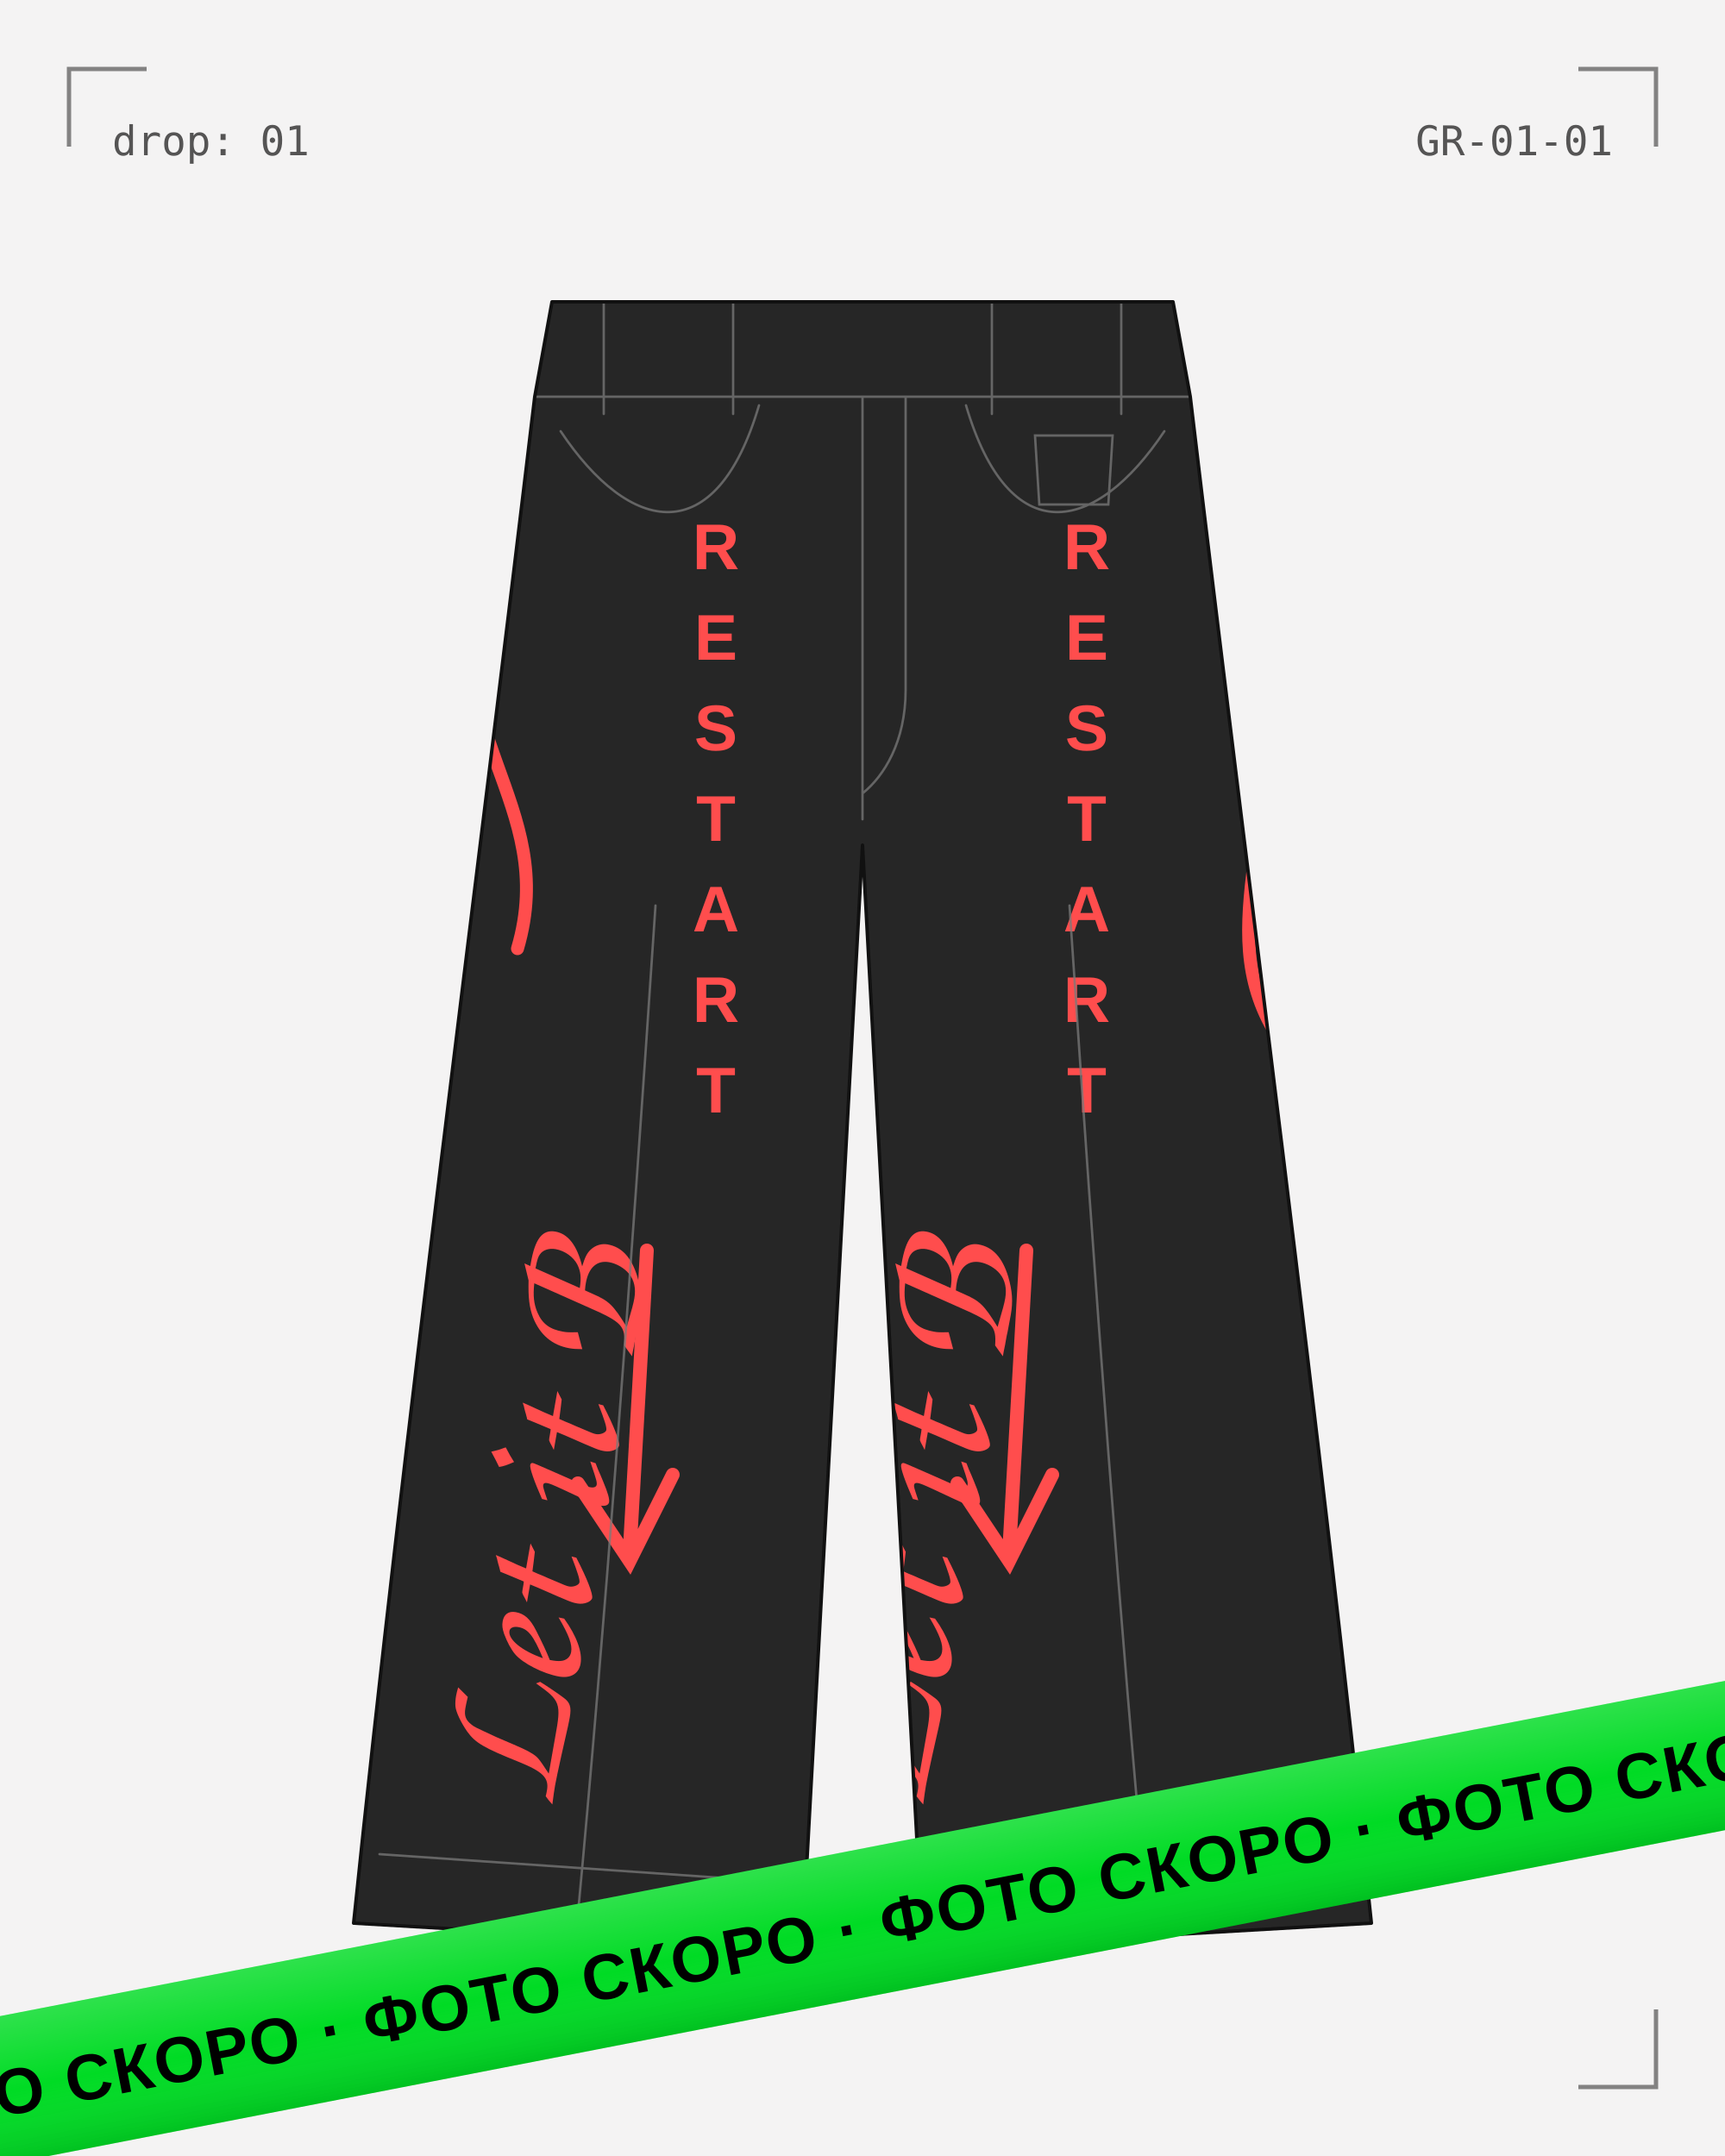
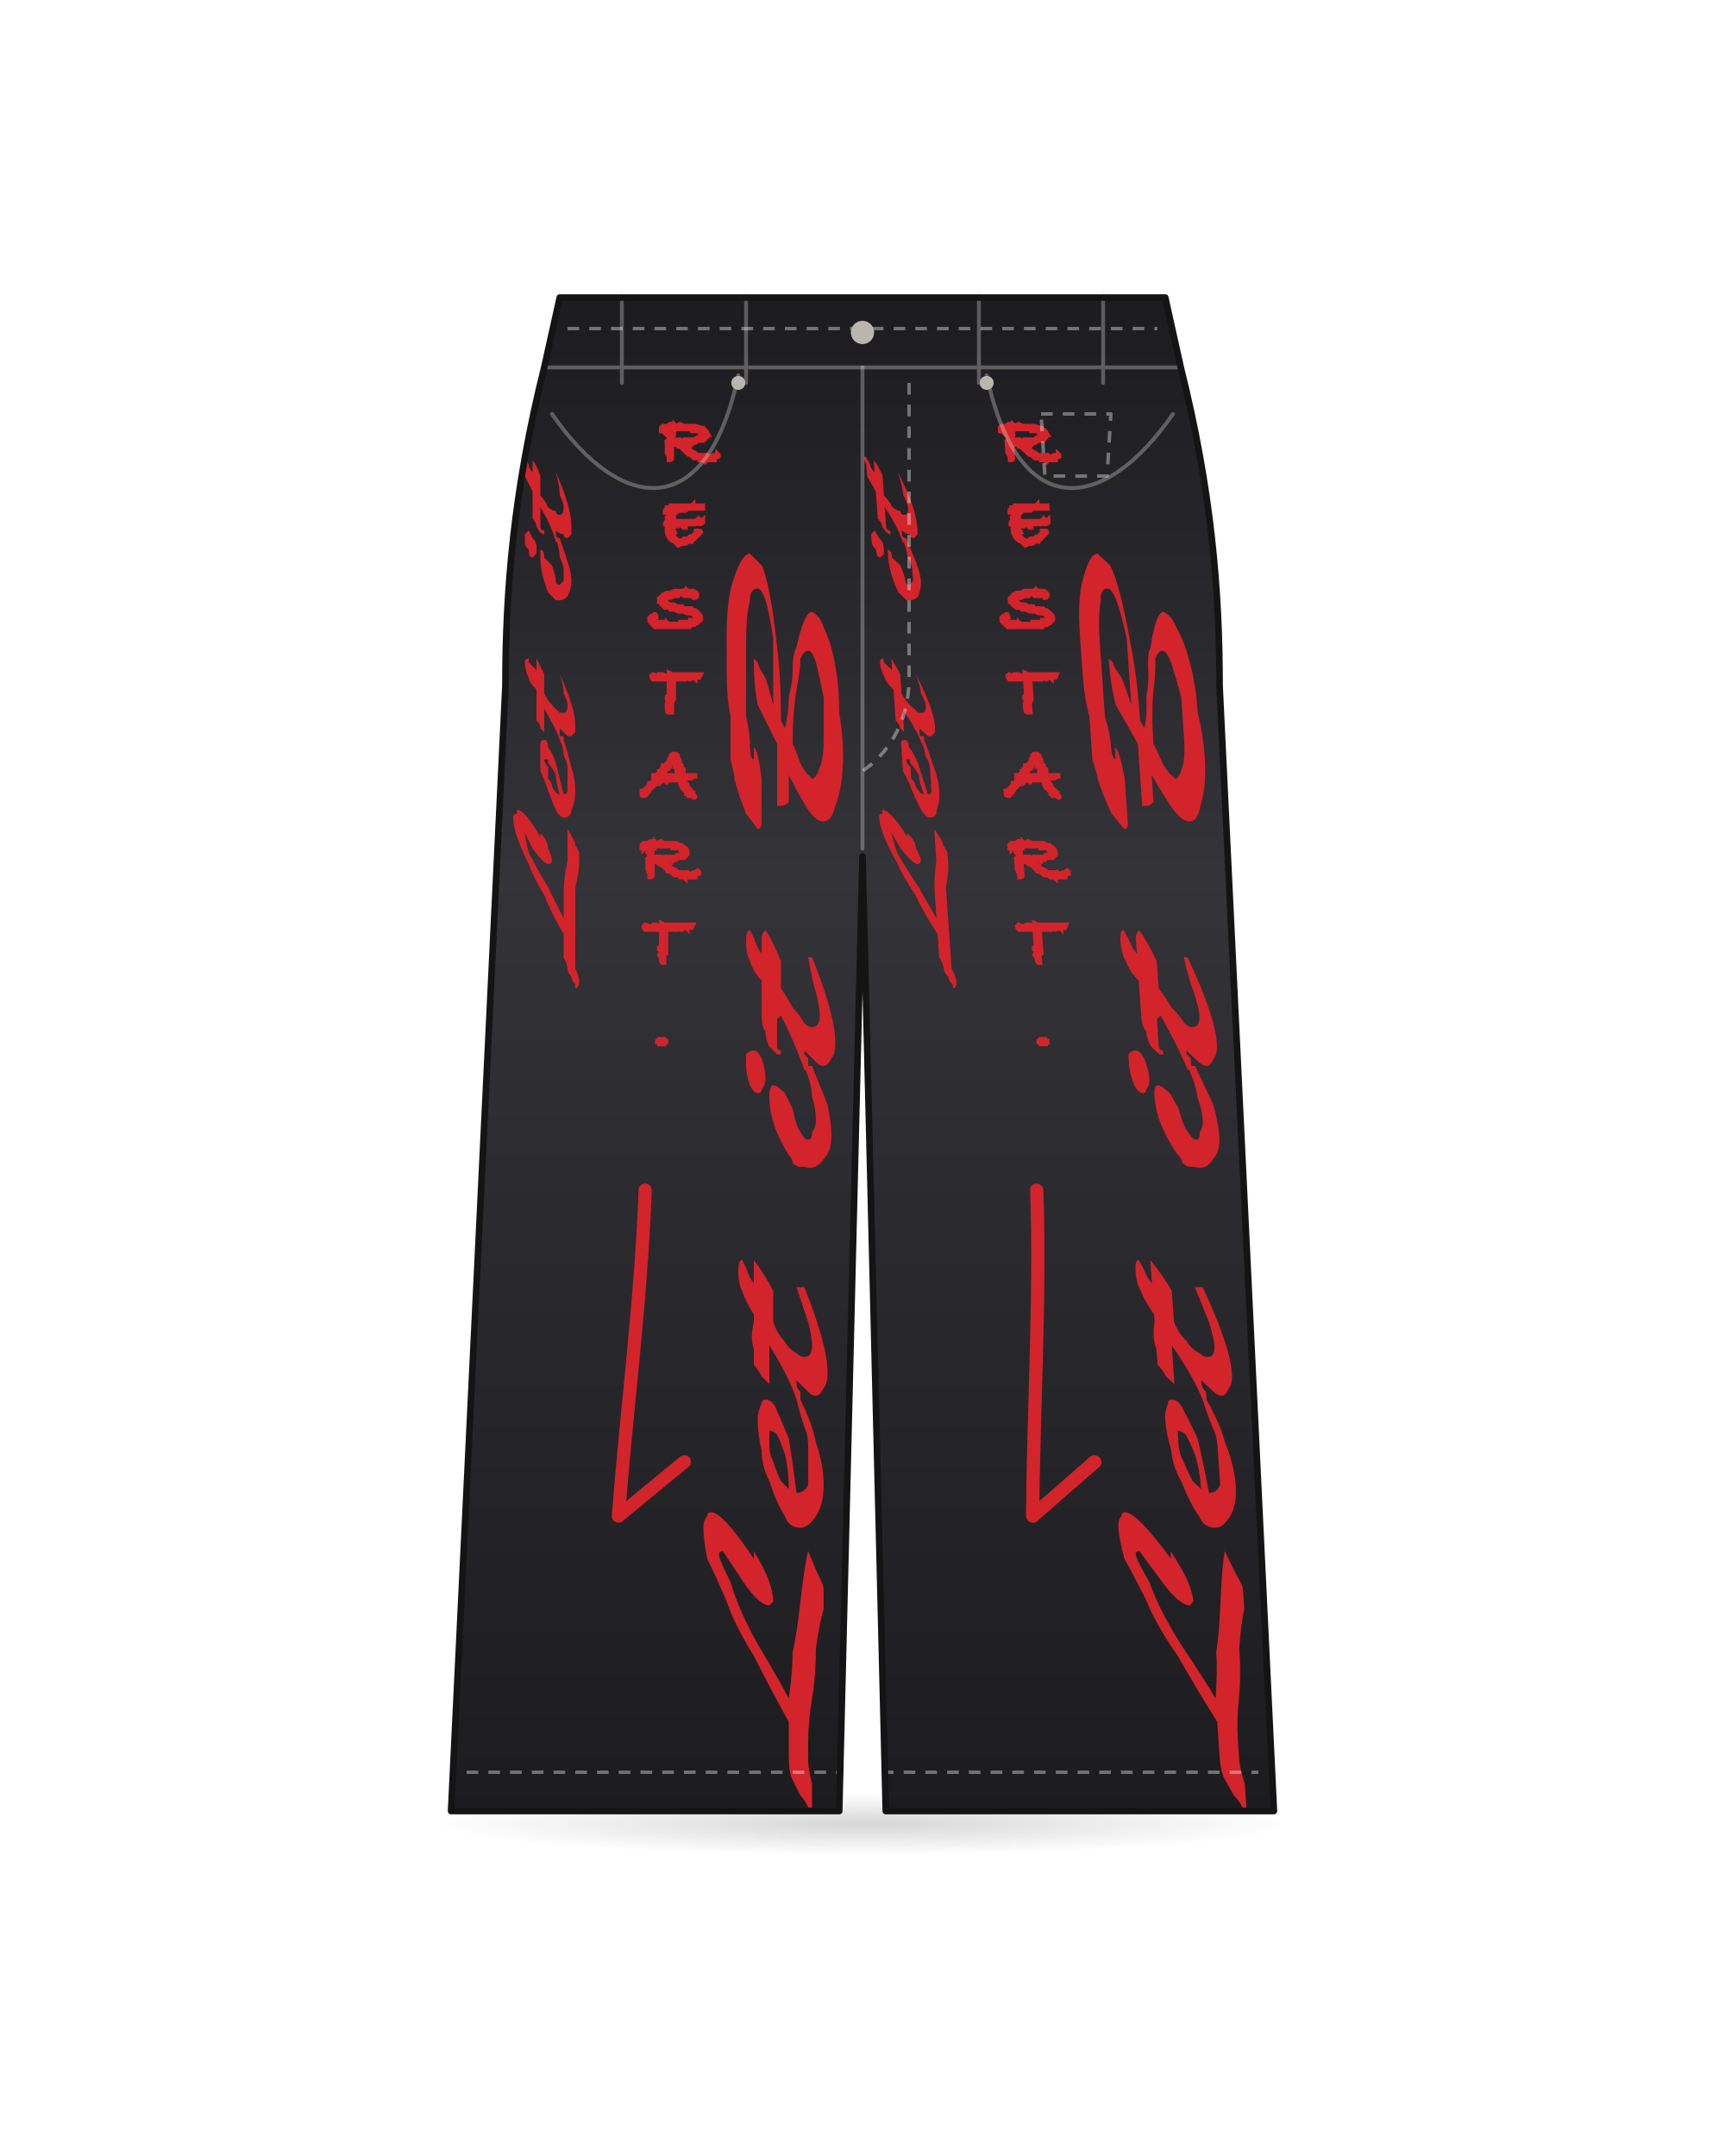
- <svg xmlns="http://www.w3.org/2000/svg" viewBox="0 0 400 500" width="800" height="1000">
-   <defs>
-     <filter id="soft" x="-20%" y="-20%" width="140%" height="140%">
-       <feGaussianBlur stdDeviation="9" />
-     </filter>
-     <linearGradient id="tapeShade" x1="0" y1="0" x2="0" y2="1">
-       <stop offset="0" stop-color="#fff" stop-opacity=".18" />
-       <stop offset=".5" stop-color="#fff" stop-opacity="0" />
-       <stop offset="1" stop-color="#000" stop-opacity=".12" />
+ <svg xmlns="http://www.w3.org/2000/svg" xmlns:xlink="http://www.w3.org/1999/xlink" viewBox="0 0 400 500" width="800" height="1000">
+   <radialGradient id="sh">
+     <stop offset="0" stop-color="#000" stop-opacity=".16" />
+     <stop offset="1" stop-color="#000" stop-opacity="0" />
+   </radialGradient>
+   <ellipse cx="200" cy="423" rx="99" ry="7.2" fill="url(#sh)" />
+   <g id="art" transform="translate(200 420) scale(0.9) translate(-200 -452)">
+     <linearGradient id="wash" x1="0" y1="0" x2="0" y2="1">
+       <stop offset="0" stop-color="#1C1C1F" />
+       <stop offset=".38" stop-color="#333338" />
+       <stop offset="1" stop-color="#1C1C1F" />
    </linearGradient>
-   </defs>
-   <rect width="400" height="500" fill="#F4F3F3" />
-   <path d="M16 34 L16 16 L34 16 M366 16 L384 16 L384 34 M16 466 L16 484 L34 484 M366 484 L384 484 L384 466" fill="none" stroke="#111" stroke-width="1" opacity=".5" />
-   <text x="26" y="36" font-family="Menlo,'SF Mono',ui-monospace,monospace" font-size="9.5" fill="#111" opacity=".7">drop: 01</text>
-   <text x="374" y="36" text-anchor="end" font-family="Menlo,'SF Mono',ui-monospace,monospace" font-size="9.5" fill="#111" opacity=".7">GR-01-01</text>
-   <clipPath id="cl">
-     <path d="M128 70 L272 70 L276 92 C290 210 306 330 318 446 L214 452 L200 196 L186 452 L82 446 C94 330 110 210 124 92 Z" />
-   </clipPath>
-   <path d="M128 70 L272 70 L276 92 C290 210 306 330 318 446 L214 452 L200 196 L186 452 L82 446 C94 330 110 210 124 92 Z" fill="#262626" />
-   <g clip-path="url(#cl)">
-     <text x="166" y="132" font-family="'Arial Black','Helvetica Neue',Arial,sans-serif" font-size="15" font-weight="900" fill="#FF4D4D" text-anchor="middle">R</text>
-     <text x="166" y="153" font-family="'Arial Black','Helvetica Neue',Arial,sans-serif" font-size="15" font-weight="900" fill="#FF4D4D" text-anchor="middle">E</text>
-     <text x="166" y="174" font-family="'Arial Black','Helvetica Neue',Arial,sans-serif" font-size="15" font-weight="900" fill="#FF4D4D" text-anchor="middle">S</text>
-     <text x="166" y="195" font-family="'Arial Black','Helvetica Neue',Arial,sans-serif" font-size="15" font-weight="900" fill="#FF4D4D" text-anchor="middle">T</text>
-     <text x="166" y="216" font-family="'Arial Black','Helvetica Neue',Arial,sans-serif" font-size="15" font-weight="900" fill="#FF4D4D" text-anchor="middle">A</text>
-     <text x="166" y="237" font-family="'Arial Black','Helvetica Neue',Arial,sans-serif" font-size="15" font-weight="900" fill="#FF4D4D" text-anchor="middle">R</text>
-     <text x="166" y="258" font-family="'Arial Black','Helvetica Neue',Arial,sans-serif" font-size="15" font-weight="900" fill="#FF4D4D" text-anchor="middle">T</text>
-     <text x="252" y="132" font-family="'Arial Black','Helvetica Neue',Arial,sans-serif" font-size="15" font-weight="900" fill="#FF4D4D" text-anchor="middle">R</text>
-     <text x="252" y="153" font-family="'Arial Black','Helvetica Neue',Arial,sans-serif" font-size="15" font-weight="900" fill="#FF4D4D" text-anchor="middle">E</text>
-     <text x="252" y="174" font-family="'Arial Black','Helvetica Neue',Arial,sans-serif" font-size="15" font-weight="900" fill="#FF4D4D" text-anchor="middle">S</text>
-     <text x="252" y="195" font-family="'Arial Black','Helvetica Neue',Arial,sans-serif" font-size="15" font-weight="900" fill="#FF4D4D" text-anchor="middle">T</text>
-     <text x="252" y="216" font-family="'Arial Black','Helvetica Neue',Arial,sans-serif" font-size="15" font-weight="900" fill="#FF4D4D" text-anchor="middle">A</text>
-     <text x="252" y="237" font-family="'Arial Black','Helvetica Neue',Arial,sans-serif" font-size="15" font-weight="900" fill="#FF4D4D" text-anchor="middle">R</text>
-     <text x="252" y="258" font-family="'Arial Black','Helvetica Neue',Arial,sans-serif" font-size="15" font-weight="900" fill="#FF4D4D" text-anchor="middle">T</text>
-     <text transform="translate(128 420) rotate(-80)" font-family="'Snell Roundhand','Brush Script MT',cursive" font-size="46" fill="#FF4D4D">Let it B</text>
-     <text transform="translate(214 420) rotate(-80)" font-family="'Snell Roundhand','Brush Script MT',cursive" font-size="46" fill="#FF4D4D">Let it B</text>
-     <path d="M150 290 L146 360 M134 344 L146 362 L156 342" fill="none" stroke="#FF4D4D" stroke-width="3.2" stroke-linecap="round" />
-     <path d="M238 290 L234 360 M222 344 L234 362 L244 342" fill="none" stroke="#FF4D4D" stroke-width="3.2" stroke-linecap="round" />
-     <path d="M112 130 C100 170 130 186 120 220 M290 150 C300 190 280 214 296 240" fill="none" stroke="#FF4D4D" stroke-width="3" stroke-linecap="round" />
-   </g>
-   <path d="M124 92 L276 92 M140 70 L140 96 M170 70 L170 96 M230 70 L230 96 M260 70 L260 96 M200 92 L200 190 M210 92 L210 160 C210 172 205 180 200 184 M130 100 C146 124 166 128 176 94 M270 100 C254 124 234 128 224 94 M240 101 L258 101 L257 117 L241 117 Z M88 430 L189 437 M211 437 L312 430 M152 210 C146 300 140 380 134 444 M248 210 C254 300 260 380 266 444" fill="none" stroke="#7a7a7a" stroke-width="1.1" stroke-linecap="round" vector-effect="non-scaling-stroke" opacity=".75" />
-   <path d="M128 70 L272 70 L276 92 C290 210 306 330 318 446 L214 452 L200 196 L186 452 L82 446 C94 330 110 210 124 92 Z" fill="none" stroke="#111111" stroke-width="1.6" stroke-linejoin="round" vector-effect="non-scaling-stroke" />
-   <g transform="rotate(-11 200 446)">
-     <rect x="-80" y="429" width="560" height="34" fill="#00DB24" />
-     <rect x="-80" y="429" width="560" height="34" fill="url(#tapeShade)" />
-     <text x="-40" y="452" font-family="'Arial Black','Helvetica Neue',Arial,sans-serif" font-weight="900" font-size="15" letter-spacing=".5" fill="#000">  ФОТО СКОРО  ·  ФОТО СКОРО  ·  ФОТО СКОРО  ·  ФОТО СКОРО  ·  ФОТО СКОРО  ·  ФОТО СКОРО  ·</text>
+     <path d="m122 62h156l4 18c8 32 10 58 10 82l14 290h-100l-6-246-6 246h-100l14-290c0-24 2-50 10-82z" fill="url(#wash)" />
+     <clipPath id="k1">
+       <path d="m122 62h156l4 18c8 32 10 58 10 82l14 290h-100l-6-246-6 246h-100l14-290c0-24 2-50 10-82z" />
+     </clipPath>
+     <g clip-path="url(#k1)">
+       <g id="lp">
+         <path d="m163 103q0 0-1 .5v.5h-.5-.5-.5-.5q0 0 0 0l-.5.5-.5-.5q0 0 0 0 0 0 0 0h-1q0-.5-.5-.5 0 0-.5 0h-.5q0 0-.5-.5 0 0 0 0-.5-.5-1-.5 0 0-.5-.5-.5-.5-.5-.5l-.5-.5-.5-.5h-.5v-.5h-.5q0 0 0 0 0 0-.5 0 0 0 0-.5v-.5q0 0 .5-.5h.5q0 0 0 0h.5q0 .5 0 .5.5 0 1-.5 0 0 .5 0 .5 0 1 0h.5.5.5q0-.5.5-.5h.5l.5-.5q.5 0 .5 0 0 0 0 0l-.5-.5h-.5q0-.5-.5-.5h-.5-.5-.5v-.5h-1-.5-1-.5-.5-.5l-.5.5q0 0 0 0 0 0 0 0 0 0 0 0v1q-.5.5-.5.5 0 .5.5.5l-.5.5.5.5-.5.5q0 0 0 .5 0 .5 0 .5v.5 1 .5.5q0 .5-1 .5v-1l-.5-1q0 0 0-.5 0 0 0 0 0-.5 0-.5 0 0 .5-.5-.5 0-.5 0 0-.5 0-.5v-.5q.5 0 .5 0 0 0-.5-.5l.5-.5v-.5l-.5-.5.5-.5-.5-.5-.5.5q-.5-.5-1-.5 0-.5 0-.5 0-.5 0-.5l.5-.5h1 .5q0-.5.5-.5h.5l.5.5v-.5l.5.5 1-.5 1 .5h1.5.5 1l1.5.5h.5v.5h.5q.5.5 1 1.5-.5 0-.5.5l-1 1h-.5q0 0-.5 0h-.5l-.5.5q0 0-.5 0l-.5.5v-.5l-.5.5v-.5q0 0 0 .5l-.5-.5-.5.5 1 .5v.5l.5.5 1 .5.5.5h.5.5.5.5v.5l.5-.5.5.5 1-.5h.5.5v-.5q.5.5.5.5 0 .5 0 .5zm-4 16.5q0 0 0 .5-.5.5-1 .5 0 0 0 0 0-.5-.5-.5l-.5.5h-.5-.5-.5q-.5 0-.5 0h-.5v.5l-.5-.5v.5l-.5-.5v.5q-.5-.5-.5-.5-.5 0-.5.5h-1-.5l.5 1h-.5l.5.5h-.5q.5.5.5.5v.5l.5.5q.5.5 1 .5 0 0 0 0 0 0 0 0 0 0 0 0h.5q0 0 .5-.5h.5.5l.5-.5h.5l.5-.5q.5 0 .5-1h.5.5q0 0 0 0 .5 0 .5.5l-1 1-.5.5-.5.5h-.5v.5h-1l-.5.5h-.5-.5l-1 .5-.5-.5-.5-.5q-1.5-.5-2-2.5v-.5-.5-.5l-.5-.5q0-.5.5-1 0 0 0 0v-1l.5-.5v-.5h-.5q0 0-.5 0 0-.5 0-.5 0-.5.5-.5v-.5q.5 0 .5 0 .5 0 .5 0v-.5h1v.5q.5-.5.5-.5h.5q.5 0 .5 0h.5q0 0 0 0 .5 0 .5 0h1.5.5l.5-.5v.5h.5.5 1 .5q0 0 0 .5 0 .5 0 .5 0 0-.5 0h-.5q0 0-.5 0 0 0 0 0-.5 0-.5 0 0 0 0 0-.5 0-1 0 0 0-.5 0 0 0 0 0h-.5q0 0 0 0 0 0-.5.5h-.5-.5-.5-.5l-.5.5v-.5l-.5.5-.5.5h.5v.5.5q-.5.5-.5.5 0 0 .5 0 0 0 0 0 .5 0 .5 0h.5.5.5q0 0 0 0 .5 0 .5 0 0 0 .5 0 0 0 0 0 0 0 0 0h.5q-.5 0-.5 0 .5 0 1 0 0 0 .5 0 .5 0 .5 0 0 0 .5 0 .5-.5.5-.5.5 0 .5.5v-.5l.5.5.5-.5zm-.5 25.5q0 0-.5.5 0 0-.5.5 0 0-.5 0 0 .5-.5.5 0 0-.5 0h-.5v.5h-.5-.5q0 0-.5 0 0 0 0 0 0 0 0 0h-.5-.5-.5q-.5 0-.5 0h-1-1-.5q0 0-.5 0 0 0-.5 0h-.5q-1 0-1 0v-.5q0 0-.5.5l-.5-.5-.5-.5q0 0-.5-.5 0 0 0-.5 0 0 0-.5l.5-.5h.5q0-.5.5-.5.5 0 .5 1-.5 0-.5.5 0 0-.5 0h.5v.5h1 .5 1l.5.5v-.5q0 0 .5.5h.5q.5 0 .5 0 0 0 .5 0 0 0 .5 0 0 0 0 0 0 0 .5 0 0 0 .5 0v-.5h.5.5q.5 0 1 0 0 0 .5 0 0 0 0 0 0 0 0 0v-.5h.5q0 0 .5 0 .5-.5.5-.5 0 0 0 0 0 0-1-1h-.5q0 0-.5 0 0 0 0 0-.5 0-1-.5 0 0-.5 0 0 0 0 0h-.5q-.5 0-.5 0l-1-.5h-.5-.5l-.5-.5q-.5 0-1 0-.5-.5-.5-.5l-.5-.5v-.5h-.5v-1l.5-.5q.5 0 .5 0 0-.5 0-.5l1-.5q0 0 0 0 .5 0 1 0 1-.5 1-.5h.5.5q0 0 0 0 .5 0 .5 0 .5 0 .5 0h.5l.5-.5q0 0 .5.5.5 0 .5 0 .5 0 1 0 1 .5 1 1 0 1-1 1v-.5q-.5 0-.5 0 0 0 0 0h-.5-.5-.5-.5l-.5-.5q-1 0-1 .5-.5 0-.5 0 0 0 0 0h-.5l-1 .5h-.5-.5v.5h-.5q0 0 0 .5h.5l1 .5h.5q1 0 1 .5 0 0 .5 0h.5.5v.5h.5q0 0 .5 0 0 0 0 0 .5 0 1 0h.5l.5.5h.5l.5.5q.5.5.5.5.5.5.5 1 0 0 0 0 0 0 0 .5zm0 14-.5 1h-.5-.5v.5l-.5-.5-1 .5-.5-.5q-.5.5-.5.5h-1q-.5 0-.5 0-.5 0-1 0h-.5v1 .5.5q0 1 0 1v1 .5h-.5l.5.5-.5 1q0 0 0 .5 0-.5 0 0 0 0 0 0 0 0 0 0 0 .5 0 .5v.5q0 0 0 0 0 0 0 .5 0 0 0 .5-.5 0-.5 0 0 0 0 0h-.5q-.5 0-.5-1 .5 0 .5 0 0-.5-.5-.5 0-.5 0-.5 0-.5 0-.5l.5-.5q-.5-.5-.5-.5 0 0 0 0 0-.5 0-.5 0 0 0 0 0-.5.5-.5 0-.5 0-.5 0 0 0 0 0 0 0 0 0-.5 0-.5 0-.5 0-.5v-.5-.5-1-.5h-.5q-.5 0-1 0h-1-1-.5q-.5-.5-.5-1 0 0 0 0l.5-.5 1.5.5v-.5h1l1 .5.5-.5v-.5l1 .5h.5.5q1 0 1 0 .5 0 .5 0 0 0 .5 0 0 0 0 0h.5.5.5.5 1 .5zm-1.5 31.5q0 .5-.5.5l-.5-.5h-.5-.5v-.5h-.5v-.5l-.5-.5v-.5h-.5l-.5-1v-.5-.5h-.5-.5-.5q0 0-.5 0 0 0 0 0h-.5-.5l-.5.5-.5-.5q0 0-.5 0l-.5.5v-.5h-.5q-.5.5-.5 1h-.5q-.5 1-1 1l-.5 1-.5.5-.5.5q-.5 0-.5 0-.5 0-.5-.5v-.5-.5h.5l.5-.5q0 0 0 0 .5-.5.5-.5.5-.5.5-1h.5l.5-.5q0-.5 0-1v-.5h1q0-.5.5-.5v-.5h.5q0 0 0 0 0-.5 0-.5.5-.5.5-1h.5l.5-.5.5-.5v-.5q.5-.5.5-.5v-.5q.5-.5.5-.5h.5.5l.5.5v.5q0 0 0 0 .5.5.5 1v.5l.5.5v.5l.5.5v.5.5q0 .5 0 .5 0 0 0 0 .5 0 .5 0h.5q0 0 .5 0 0 0 0 0 0 0 .5 0 0 0 .5 0h.5q0 0 0 .5 0 0 0 0h-.5l-.5.5h-.5-.5-.5v.5.5l.5.5v.5l.5.5.5.5v.5h.5v.5zm-4.5-5.5q0-.5 0-.5h-.5v-1-.5h-.5v-1h-.5l-.5.5v.5h-.5v.5h-.5q0 .5-.5 1v.5h-.5.5q.5 0 .5 0 0 0 .5 0 0 0 0 0 .5 0 .5 0 .5 0 .5 0h.5l.5.5q.5 0 .5-.5 0 0 0 0 0 0 0 0zm5.5 25.5q0 0-1 .5v.5h-.5-.5-.5-.5q0 0-.5 0v.5l-.5-.5q0 0 0 0 0 0 0 0h-1q-.5-.5-.5-.5-.5 0-.5 0h-.5q0 0-.5-.5 0 0 0 0-.5-.5-1-.5-.5 0-.5-.5-.5-.5-.5-.5l-.5-.5-1-.5-.5-.5q0 0 0 0-.5 0-.5 0 0 0 0-.5v-.5q0 0 .5-.5h.5q0 0 0 0h.5q0 .5 0 .5.5 0 1-.5 0 0 .5 0 .5 0 1 0h.5 1q0-.5.5-.5h.5l.5-.5q.5 0 .5 0 0 0-.5 0l-.5-.5q0-.5-.5-.5h-.5-.5-.5v-.5h-1-.5-.5-.5-.5-.5-.5-.5v.5q-.5 0-.5 0 0 0 0 0 0 0 0 0v1q0 .5 0 .5 0 .5.5.5l-.5.5v.5.5q0 0 0 .5 0 .5 0 .5v.5 1 .5.5q0 .5-1 .5v-1l-.5-1q0 0 0-.5 0 0 0 0 0-.5 0-.5 0 0 0-.5 0 0 0 0 0-.5 0-.5v-.5q.5 0 .5 0 0 0-.5-.5l.5-.5h-.5.5v-.5l-.5-.5v-.5-.5h-.5l-.5.5q0-.5-.5-.5 0-.5 0-.5 0-.5 0-.5l.5-.5h.5 1q0-.5.5-.5h.5l.5.5v-.5l.5.5 1-.5 1 .5h1.5.5.5.5l1 .5h.5l.5.5q1 .5 1 1.5 0 0 0 .5l-1 1h-.5q-.5 0-.5 0h-.5l-.5.5q-.5 0-.5 0l-.5.5v-.5h-.5v.5-.5q0 0-.5.5v-.5l-.5.5.5.5.5.5v.5h.5l1 .5.5.5h.5.5.5.5v.5l.5-.5.5.5 1-.5h.5l.5-.5q.5.5.5.5 0 .5 0 .5zm-1.5 13-.5 1h-.5-.5v.5l-.5-.5-1 .5-.5-.5q0 .5-.5.5h-1q-.5 0-.5 0-.5 0-1 0h-.5v1 .5.5q0 1 0 1v1 .5.5 1h-.5q0 0 0 .5 0-.5 0 0 0 0 0 0 0 0 0 0 0 .5 0 .5v.5q0 0 0 0 0 0 0 .5 0 0 0 .5-.5 0-.5 0 0 0 0 0-.5 0-.5-1 0 0 0 0 0-.5 0-.5-.5-.5-.5-.5 0-.5.5-.5v-.5q-.5-.5-.5-.5 0 0 0 0 0-.5 0-.5 0 0 .5 0 0-.5 0-.5 0-.5 0-.5 0 0 0 0 0 0 0 0 0-.5 0-.5 0-.5 0-.5v-.5-.5-1-.5h-.5q-.5 0-1 0h-1-1-.5q-.5-.5-.5-1 0 0 0 0l.5-.5 1.5.5.5-.5h1l.5.5.5-.5v-.5l1 .5h.5.5q1 0 1 0 .5 0 .5 0 0 0 .5 0 0 0 0 0h.5.5.5.5.5.5.5zm-7 30.5h-.5v.5h-.5q0 0-.5 0 0 0-.5 0 0 0 0 0 0 0 0-.5h-.5v-.5q0 0 .5-.5.5 0 .5 0h.5q.5 0 .5 0v.5h.5v.5z" fill="#D3232B" stroke="#D3232B" stroke-width=".9" />
+         <path d="m144 292c-1 28-4.9 58-6.9 84l17-14" fill="none" stroke="#D3232B" stroke-width="3.4" stroke-linecap="round" stroke-linejoin="round" />
+         <path d="m172 387v-2q3 5 4 8 1 3 1 5-1 1-1 1-3 0-8-8-4-6-4-6-1 0-1 1 0 1 3 7 2 7 7 16 6 10 8 14 1-7 1-12 1-4 2-13 1-9 2-13 2 5 3 7 1 2 1 3 0 1 0 5-1 3-2 10 0 7-1 13-1 6-1 11 0 3 0 5 0 2 1 6 0 3 0 5 0 2 0 2-1 0-1-1-1-2-2-3-1-2-2-4-1-2-1-6 0-3 0-9-5-9-9-17-5-8-7-14-3-7-5-11-1-5-1-8 0-2 1-3 0-1 1-1 3 0 11 12zm11-17q2 0 3-2 0-2 0-4 0-3 0-6 0-3-1-5-1-3-2-7h1q3 6 4 11 2 6 2 11 0 5-2 8-2 3-4 3-3 0-4-3-2-3-4-9-2-4-2-8-1-4-1-8 0-2 1-4 0-1 1-1 2 0 3 3 1 2 3 7 1 6 2 14zm-2-1q0-5-1-9-1-3-2-5-1-1-2-1 0 0 0 1 0 1 0 3 0 2 1 4 1 3 2 5 1 1 2 2zm-9-43v-2q-2-3-3-6-1-2-1-5 0-3 1-3 0 0 1 2 1 3 2 4 0-2 0-3 0-2 0-3 3 4 5 8 0 2 0 3 0 1 0 2 0 1 0 3 1 3 3 5 1 2 3 3 1 1 2 1 2 0 2-3 0-2-1-6-1-3-3-9h2q6 15 6 22 0 3-1 4-1 2-2 2-1 0-2-1-1-1-3-3 0 1 0 1 0 1 1 2 0 0 0 1 0 0 0 1h-1q-2-6-7-14 0 1 0 2 0 0 0 1 0 3 0 5 0 1 0 1 0 1 0 1 0 0 0 0 0 0-2-2-1-2-2-3 0-2 0-4-1-3 0-7zm3-63q0 2-1 3 0 1-1 1-1 0-2-2-1-3-1-5 0-2 0-3 1-1 2-1 1 0 2 2 1 3 1 5zm10-3h2q2 5 4 10 1 5 1 8 0 4-2 6-2 3-5 2 0 0-1 0-1 0-2-1 0-1-1-2-5-8-5-15 0-3 1-3 1 0 3 2 1 2 2 4 1 5 2 6 1 2 2 2 1 0 1-2 1-1 1-3 0-3-1-6 0-3-2-8zm-11-19v-3q-2-2-3-5-1-2-1-5 0-3 1-3 0 0 1 2 1 3 2 4 0-2 0-4 0-1 1-2 2 3 4 8 0 2 0 3 0 1 0 2 0 1 0 2 2 3 3 5 2 2 3 4 1 1 2 1 2 0 2-3 0-2-1-6-1-3-2-9h1q6 15 6 22 0 3-1 4-1 2-2 2-1 0-2-1-1-1-3-3 0 0 0 1 1 1 1 1 0 1 0 2 0 0 1 1h-2q-2-6-6-14-1 1-1 1 0 1 0 2 0 3 0 5 0 1 1 1 0 1 0 1 0 0-1 0 0 0-2-2-1-2-1-4-1-1-1-4 0-2 0-6zm5-70 1 2q1-4 1-8 1-4 1-7 0-4 1-6 2-9 4-9 2 1 3 4 2 4 3 10 1 5 1 12 1 6 1 11 0 8-2 13-1 4-3 4-2 0-4-3-2-3-5-9 0 5 0 7-1 1-2 1 0 0-1 0 0-1 0-2 0-1 0-5 0-3 0-9-3-6-5-10-1-5-1-11 0 0 0-1 0 0 0 0 0 0 1 1 0 1 2 4 1 3 2 7 0-11 0-17-1-7-2-10-1-3-2-3-2 0-2 3-1 4-1 11 0 4 0 9 0 5 0 10 1 4 1 7 0 4 1 4 0 0 0-1 0-2 0-2 1 0 2 8 0 8 0 11 0 2-1 2 0 0-3-4-2-5-3-9 0-1-1-5 0-5 0-11-1-5-1-11 0-6 0-10 0-10 2-15 2-6 4-6 1 1 3 3 1 2 2 7 1 5 2 14 1 8 1 19zm3 6q1 2 2 5 1 2 2 3 1 1 1 1 1 0 2-3 1-2 1-8 0-4 0-10-1-5-2-9-1-3-2-3-1 0-2 2 0 3-1 8-1 6-1 14z" fill="#D3232B" />
+         <path d="m117 201v-1q2 2 2 4 1 2 1 3 0 1-1 1-1 0-4-4-2-4-2-4 0 0 0 0 0 1 1 5 2 4 5 9 3 6 4 8 0-4 0-7 0-3 1-8 0-5 0-8 2 3 2 4 1 2 1 2 0 1 0 3 0 2-1 6 0 4 0 8 0 4 0 7 0 2 0 3 0 1 0 3 1 2 1 3 0 2-1 2 0 0 0-1-1-1-1-2-1-1-1-2 0-1-1-3 0-3 0-6-3-5-5-10-3-5-4-8-2-4-3-7-1-3-1-5 0-1 1-1 0-1 0-1 2 0 6 7zm6-11q1 0 1-1 0-1 0-2 0-2 0-4 0-1-1-3 0-2-1-4h1q1 3 2 7 1 3 1 6 0 3-1 5 0 2-2 2-1 0-2-2-1-2-2-5-1-3-2-5 0-3 0-5 0-1 0-2 0-1 1-1 1 0 1 2 1 1 2 4 1 4 2 8zm-1 0q-1-3-1-5-1-2-2-3 0-1 0-1-1 0-1 0 0 1 1 2 0 2 0 3 1 1 1 2 1 2 2 2zm-6-26v-1q-2-2-2-3-1-2-1-4 0-1 1-1 0 0 0 1 1 1 2 2 0-1 0-2 0-1 0-1 1 2 2 4 0 1 0 2 0 1 0 1 0 1 0 2 1 2 2 3 1 1 2 2 0 0 1 0 1 0 1-2 0-1-1-3 0-2-1-5 4 9 4 13 0 1 0 2-1 1-1 1-1 0-1 0-1-1-2-2 0 0 0 1 0 0 0 1 0 0 1 0 0 1 0 1h-1q-1-3-4-8 0 0 0 1 0 0 0 1 0 2 0 3 0 0 0 0 0 1 0 1 0 0 0 0 0 0-1-1 0-1-1-2 0-1 0-3 0-1 0-4zm0-38q0 1 0 2-1 1-1 1-1 0-1-2-1-1-1-2 0-1 0-2 1-1 1-1 0 0 1 2 1 1 1 2zm5-2h1q1 3 2 6 1 3 1 5 0 2-1 4-1 1-2 1-1 0-1 0 0 0-1-1 0 0-1-1-2-5-2-9 0-2 0-2 1 0 1 2 1 1 2 2 1 3 1 4 0 1 1 1 0 0 1-1 0-1 0-3 0-1-1-3 0-2-1-5zm-6-11v-1q-1-2-2-4 0-1 0-3-1-2 0-2 0 0 1 2 0 1 1 2 0-1 0-2 0-1 0-1 1 1 2 4 0 1 0 2 0 0 0 1 0 1 0 2 1 1 2 3 1 1 2 1 0 1 1 1 1 0 1-2 0-1-1-3 0-2-1-6 4 9 4 14 0 1 0 2-1 1-1 1-1 0-1-1-1 0-2-1 0 0 0 0 0 1 0 1 0 1 1 1 0 0 0 1h-1q-1-4-4-9 0 1 0 1 0 1 0 1 0 2 0 3 0 1 1 1 0 0 0 1 0 0 0 0-1 0-2-2 0-1-1-2 0-1 0-2 0-1 0-4z" fill="#D3232B" />
+       </g>
+       <use href="#lp" xlink:href="#lp" transform="matrix(1 0 0.0692 1 80.7 0)" />
+     </g>
+     <path d="m118 80h164m-144-20v24m32-24v24m60-24v24m32-24v24" fill="none" stroke="#F2F1EE" stroke-width="1" stroke-linecap="round" stroke-linejoin="round" stroke-opacity="0.3" />
+     <path d="m200 80v124m-80-112c18 26 40 28 48-10m112 10c-18 26-40 28-48-10" fill="none" stroke="#F2F1EE" stroke-width="1" stroke-linecap="round" stroke-linejoin="round" stroke-opacity="0.3" />
+     <path d="m124 70h152m-64 14v76c0 12-6 20-12 24m46-92h18l-1 16h-16zm-148 350h97m10 0h97" fill="none" stroke="#F2F1EE" stroke-width="0.9" stroke-linejoin="round" stroke-dasharray="3 2.6" stroke-opacity="0.4" />
+     <circle cx="200" cy="71" r="3" fill="#B9B6AE" />
+     <circle cx="168" cy="84" r="1.8" fill="#B9B6AE" />
+     <circle cx="232" cy="84" r="1.8" fill="#B9B6AE" />
+     <path d="m122 62h156l4 18c8 32 10 58 10 82l14 290h-100l-6-246-6 246h-100l14-290c0-24 2-50 10-82z" fill="none" stroke="#141414" stroke-width="1.7" stroke-linecap="round" stroke-linejoin="round" />
  </g>
</svg>
